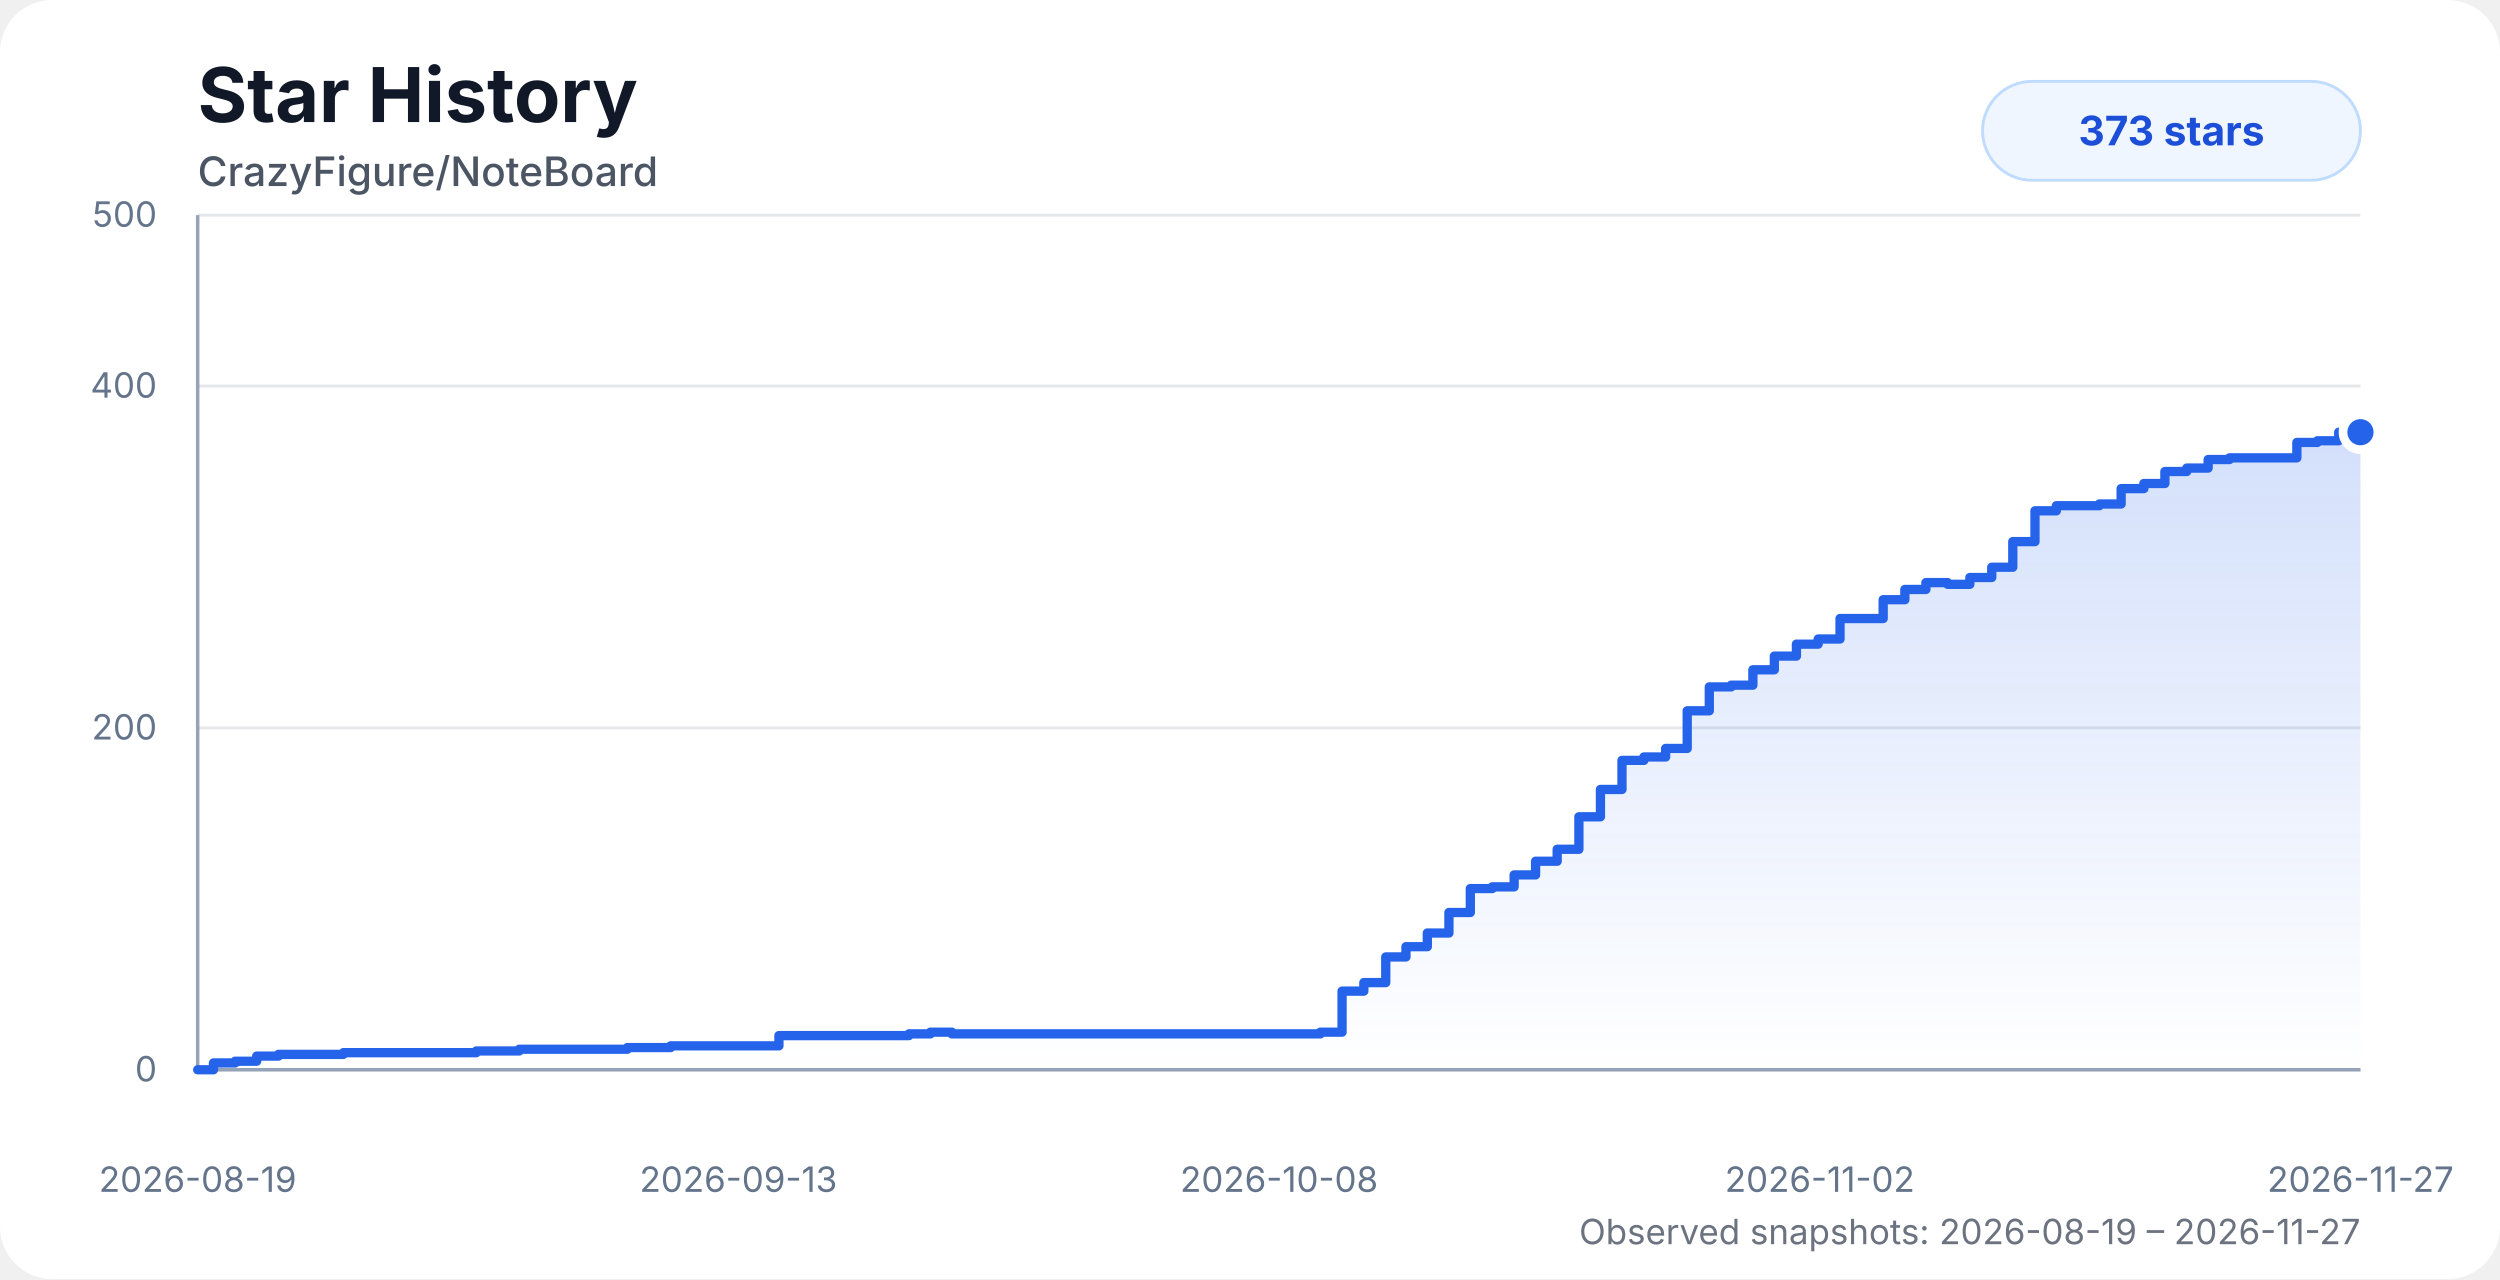
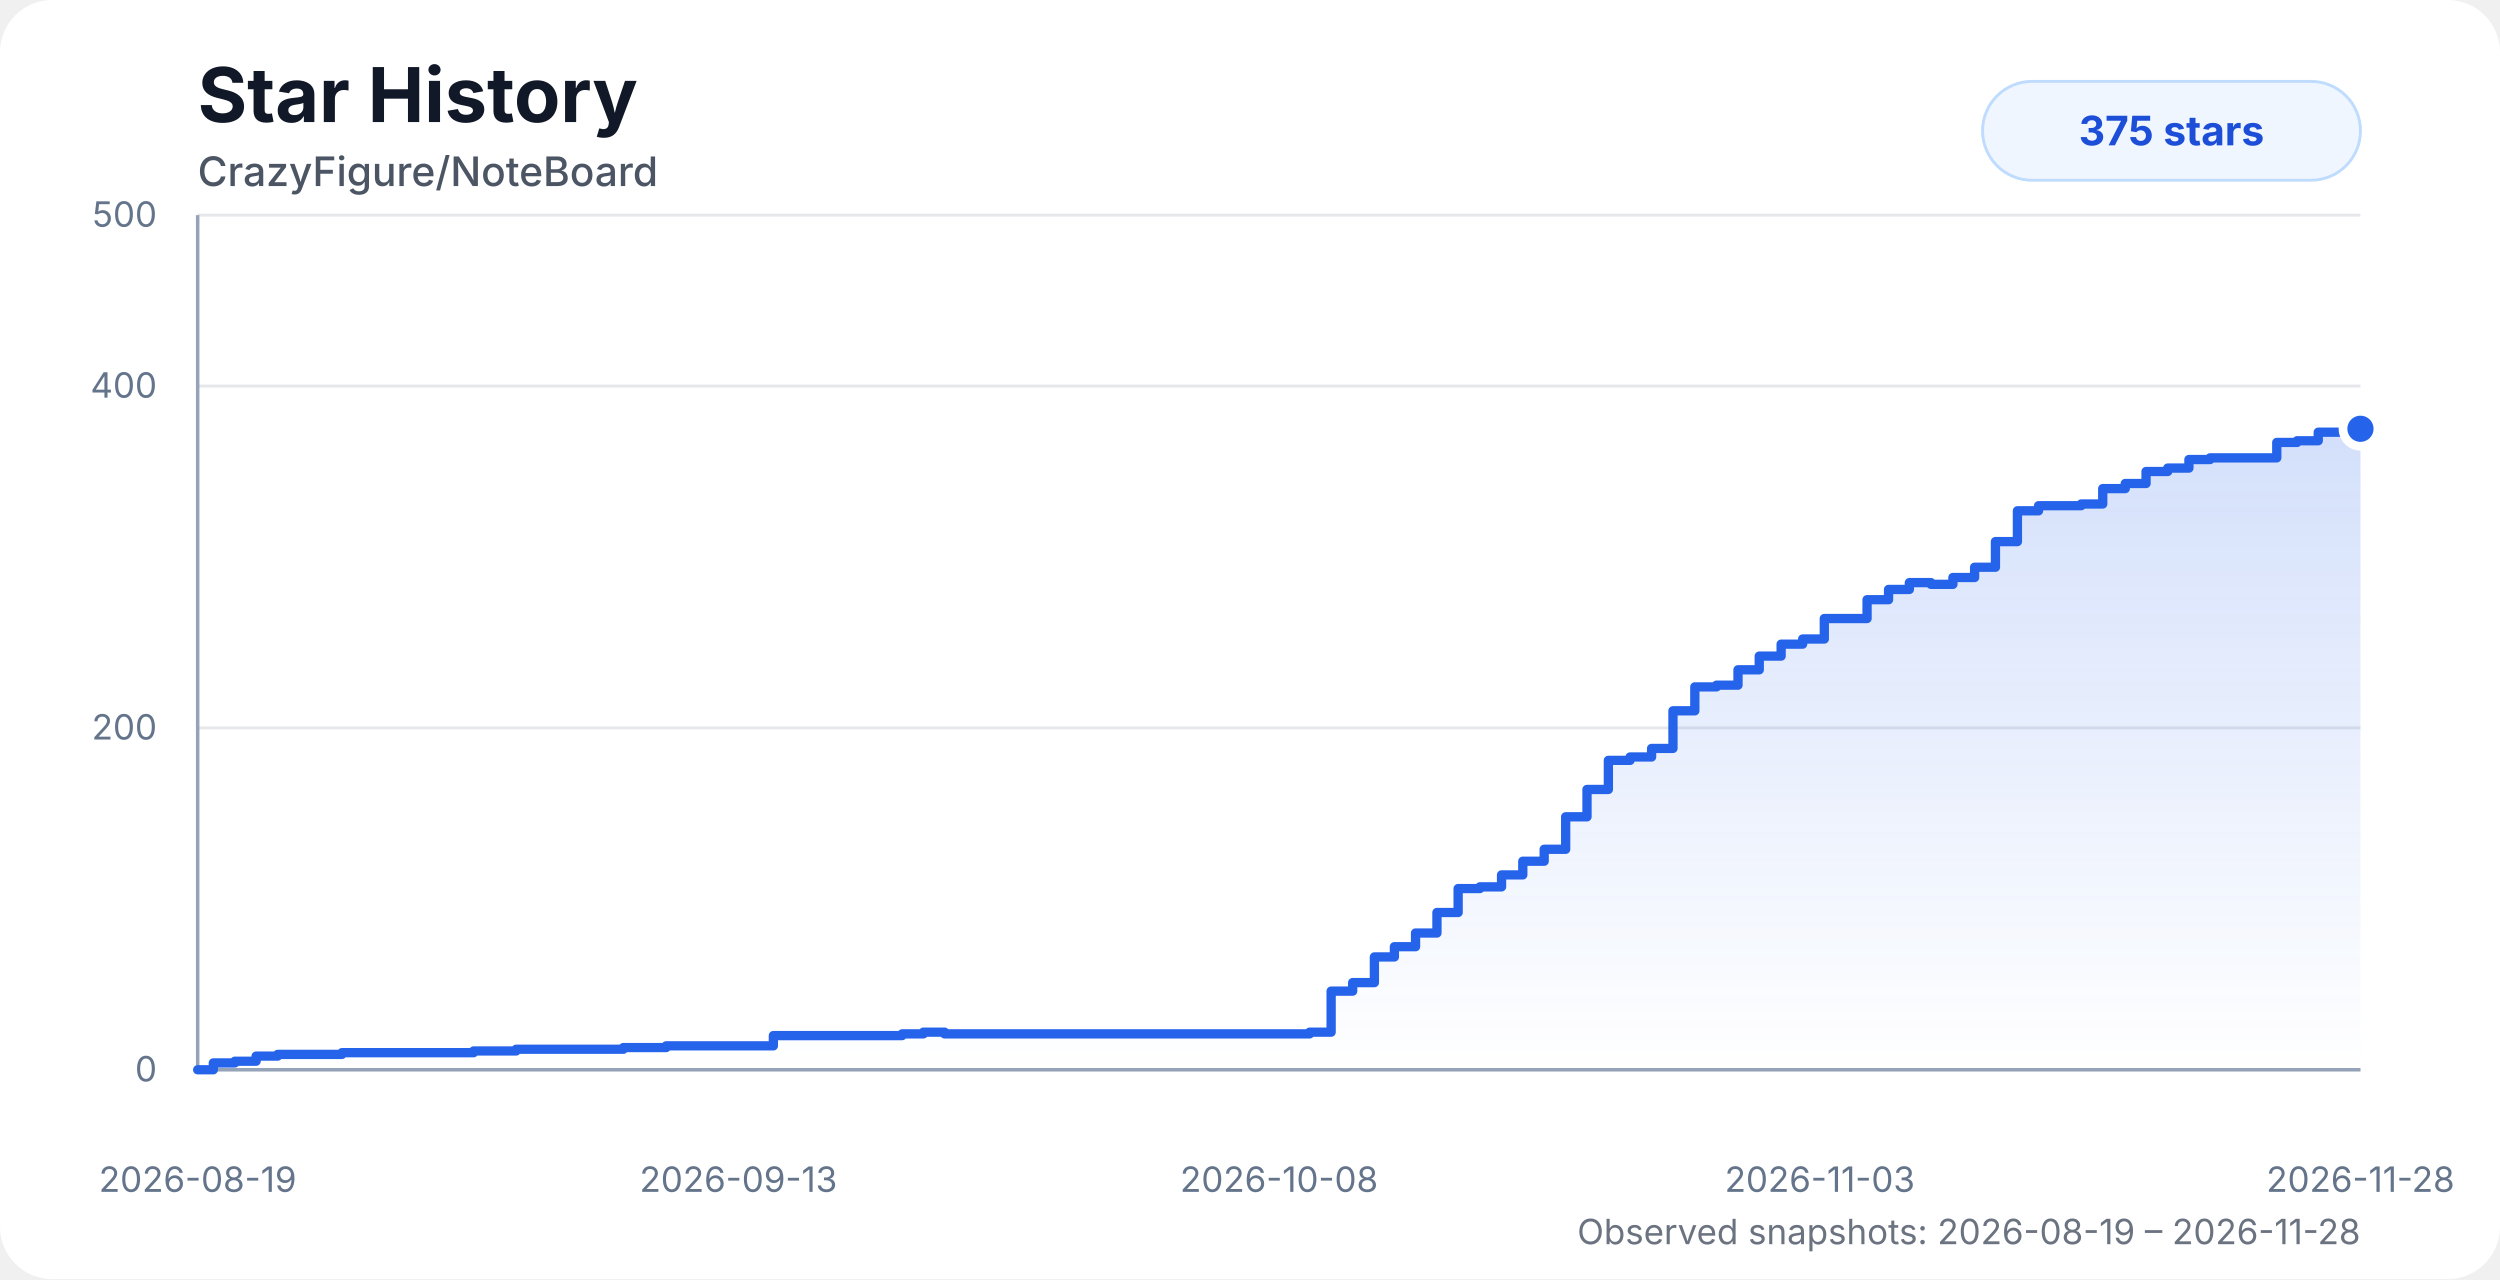
<svg xmlns="http://www.w3.org/2000/svg" width="860" height="440" viewBox="0 0 860 440" role="img" aria-labelledby="title desc">
  <style>
    .chart-bg { fill: #ffffff; }
    .title { fill: #111827; font: 700 26px system-ui, -apple-system, BlinkMacSystemFont, "Segoe UI", sans-serif; }
    .subtitle { fill: #4b5563; font: 500 14px system-ui, -apple-system, BlinkMacSystemFont, "Segoe UI", sans-serif; }
    .axis-label { fill: #64748b; font: 12px system-ui, -apple-system, BlinkMacSystemFont, "Segoe UI", sans-serif; }
    .grid { stroke: #e5e7eb; stroke-width: 1; }
    .axis { stroke: #94a3b8; stroke-width: 1.2; }
    .area { fill: url(#starGradient); opacity: 0.28; }
    .line { fill: none; stroke: #2563eb; stroke-width: 3.2; stroke-linecap: round; stroke-linejoin: round; }
    .dot { fill: #2563eb; stroke: #ffffff; stroke-width: 3; }
    .badge { fill: #eff6ff; stroke: #bfdbfe; }
    .badge-text { fill: #1d4ed8; font: 700 14px system-ui, -apple-system, BlinkMacSystemFont, "Segoe UI", sans-serif; }
    .status { fill: #6b7280; font: 12px system-ui, -apple-system, BlinkMacSystemFont, "Segoe UI", sans-serif; }
    @media (prefers-color-scheme: dark) {
      .chart-bg { fill: #0d1117; }
      .title { fill: #f8fafc; }
      .subtitle { fill: #cbd5e1; }
      .axis-label { fill: #94a3b8; }
      .grid { stroke: #1f2937; }
      .axis { stroke: #475569; }
      .dot { stroke: #0d1117; }
      .badge { fill: #172554; stroke: #1d4ed8; }
      .badge-text { fill: #bfdbfe; }
      .status { fill: #94a3b8; }
    }
  </style>
  <defs>
    <linearGradient id="starGradient" x1="0" x2="0" y1="0" y2="1">
      <stop offset="0%" stop-color="#2563eb" stop-opacity="0.72" />
      <stop offset="100%" stop-color="#2563eb" stop-opacity="0" />
    </linearGradient>
  </defs>
  <rect class="chart-bg" width="860" height="440" rx="18" />
  <text class="title" x="68" y="42">Star History</text>
  <text class="subtitle" x="68" y="64">CrazyFigure/NoteBoard</text>
  <g>
    <line class="grid" x1="68" y1="368" x2="812" y2="368" />
    <line class="grid" x1="68" y1="250.4" x2="812" y2="250.4" />
    <line class="grid" x1="68" y1="132.8" x2="812" y2="132.8" />
    <line class="grid" x1="68" y1="74" x2="812" y2="74" />
    <line class="axis" x1="68" y1="74" x2="68" y2="368" />
    <line class="axis" x1="68" y1="368" x2="812" y2="368" />
    <text class="axis-label" x="54" y="372" text-anchor="end">0</text>
    <text class="axis-label" x="54" y="254.4" text-anchor="end">200</text>
    <text class="axis-label" x="54" y="136.8" text-anchor="end">400</text>
    <text class="axis-label" x="54" y="78" text-anchor="end">500</text>
    <text class="axis-label" x="68" y="410" text-anchor="middle">2026-08-19</text>
    <text class="axis-label" x="254" y="410" text-anchor="middle">2026-09-13</text>
    <text class="axis-label" x="440" y="410" text-anchor="middle">2026-10-08</text>
-     <text class="axis-label" x="626" y="410" text-anchor="middle">2026-11-02</text>
-     <text class="axis-label" x="812" y="410" text-anchor="middle">2026-11-27</text>
+     <text class="axis-label" x="626" y="410" text-anchor="middle">2026-11-03</text>
+     <text class="axis-label" x="812" y="410" text-anchor="middle">2026-11-28</text>
  </g>
-   <path class="area" d="M 68 368 H 68 V 368 H 73.43 V 365.65 H 80.9 V 365.06 H 88.3 V 363.3 H 95.78 V 362.71 H 103.22 V 362.71 H 110.63 V 362.71 H 118.11 V 362.12 H 128.19 V 362.12 H 136.17 V 362.12 H 142.04 V 362.12 H 149.14 V 362.12 H 156.66 V 362.12 H 163.85 V 361.53 H 171.18 V 361.53 H 178.61 V 360.94 H 186.08 V 360.94 H 193.47 V 360.94 H 200.97 V 360.94 H 208.45 V 360.94 H 215.83 V 360.36 H 223.29 V 360.36 H 230.72 V 359.77 H 238.17 V 359.77 H 245.55 V 359.77 H 253.11 V 359.77 H 260.59 V 359.77 H 267.95 V 356.24 H 275.38 V 356.24 H 282.83 V 356.24 H 290.21 V 356.24 H 297.64 V 356.24 H 305.21 V 356.24 H 312.68 V 355.65 H 320.06 V 355.06 H 327.42 V 355.65 H 334.9 V 355.65 H 342.32 V 355.65 H 349.76 V 355.65 H 357.34 V 355.65 H 364.9 V 355.65 H 372.33 V 355.65 H 379.71 V 355.65 H 387.27 V 355.65 H 394.66 V 355.65 H 401.96 V 355.65 H 409.51 V 355.65 H 417.01 V 355.65 H 424.58 V 355.65 H 431.92 V 355.65 H 439.43 V 355.65 H 446.85 V 355.65 H 454.22 V 355.06 H 461.67 V 340.95 H 469.16 V 338.01 H 476.7 V 329.19 H 483.65 V 325.66 H 491 V 320.96 H 498.43 V 313.9 H 505.79 V 305.67 H 513.35 V 305.08 H 520.86 V 300.97 H 528.24 V 296.26 H 535.67 V 292.15 H 543.14 V 280.98 H 550.55 V 271.57 H 557.96 V 261.57 H 565.5 V 260.4 H 572.98 V 257.46 H 580.4 V 244.52 H 588 V 236.29 H 595.54 V 235.7 H 602.99 V 230.41 H 610.37 V 225.7 H 617.97 V 221.59 H 625.45 V 219.82 H 632.97 V 212.77 H 640.27 V 212.77 H 647.81 V 206.3 H 655.27 V 202.77 H 662.51 V 200.42 H 670 V 201.01 H 677.63 V 198.66 H 685.16 V 195.13 H 692.4 V 186.31 H 700.03 V 175.72 H 707.39 V 173.96 H 714.66 V 173.96 H 722.19 V 173.37 H 729.67 V 168.08 H 737.49 V 166.32 H 744.72 V 162.2 H 752.24 V 161.02 H 759.6 V 158.08 H 766.95 V 157.5 H 774.35 V 157.5 H 782.09 V 157.5 H 790.12 V 152.2 H 797.18 V 151.62 H 804.53 V 148.68 H 812 V 148.68 L 812 368 L 68 368 Z" />
-   <path class="line" d="M 68 368 H 68 V 368 H 73.43 V 365.65 H 80.9 V 365.06 H 88.3 V 363.3 H 95.78 V 362.71 H 103.22 V 362.71 H 110.63 V 362.71 H 118.11 V 362.12 H 128.19 V 362.12 H 136.17 V 362.12 H 142.04 V 362.12 H 149.14 V 362.12 H 156.66 V 362.12 H 163.85 V 361.53 H 171.18 V 361.53 H 178.61 V 360.94 H 186.08 V 360.94 H 193.47 V 360.94 H 200.97 V 360.94 H 208.45 V 360.94 H 215.83 V 360.36 H 223.29 V 360.36 H 230.72 V 359.77 H 238.17 V 359.77 H 245.55 V 359.77 H 253.11 V 359.77 H 260.59 V 359.77 H 267.95 V 356.24 H 275.38 V 356.24 H 282.83 V 356.24 H 290.21 V 356.24 H 297.64 V 356.24 H 305.21 V 356.24 H 312.68 V 355.65 H 320.06 V 355.06 H 327.42 V 355.65 H 334.9 V 355.65 H 342.32 V 355.65 H 349.76 V 355.65 H 357.34 V 355.65 H 364.9 V 355.65 H 372.33 V 355.65 H 379.71 V 355.65 H 387.27 V 355.65 H 394.66 V 355.65 H 401.96 V 355.65 H 409.51 V 355.65 H 417.01 V 355.65 H 424.58 V 355.65 H 431.92 V 355.65 H 439.43 V 355.65 H 446.85 V 355.65 H 454.22 V 355.06 H 461.67 V 340.95 H 469.16 V 338.01 H 476.7 V 329.19 H 483.65 V 325.66 H 491 V 320.96 H 498.43 V 313.9 H 505.79 V 305.67 H 513.35 V 305.08 H 520.86 V 300.97 H 528.24 V 296.26 H 535.67 V 292.15 H 543.14 V 280.98 H 550.55 V 271.57 H 557.96 V 261.57 H 565.5 V 260.4 H 572.98 V 257.46 H 580.4 V 244.52 H 588 V 236.29 H 595.54 V 235.7 H 602.99 V 230.41 H 610.37 V 225.7 H 617.97 V 221.59 H 625.45 V 219.82 H 632.97 V 212.77 H 640.27 V 212.77 H 647.81 V 206.3 H 655.27 V 202.77 H 662.51 V 200.42 H 670 V 201.01 H 677.63 V 198.66 H 685.16 V 195.13 H 692.4 V 186.31 H 700.03 V 175.72 H 707.39 V 173.96 H 714.66 V 173.96 H 722.19 V 173.37 H 729.67 V 168.08 H 737.49 V 166.32 H 744.72 V 162.2 H 752.24 V 161.02 H 759.6 V 158.08 H 766.95 V 157.5 H 774.35 V 157.5 H 782.09 V 157.5 H 790.12 V 152.2 H 797.18 V 151.62 H 804.53 V 148.68 H 812 V 148.68" />
-   <circle class="dot" cx="812" cy="148.68" r="6" />
+   <path class="area" d="M 68 368 H 68 V 368 H 73.38 V 365.65 H 80.78 V 365.06 H 88.1 V 363.3 H 95.52 V 362.71 H 102.89 V 362.71 H 110.22 V 362.71 H 117.63 V 362.12 H 127.62 V 362.12 H 135.52 V 362.12 H 141.33 V 362.12 H 148.36 V 362.12 H 155.81 V 362.12 H 162.93 V 361.53 H 170.19 V 361.53 H 177.55 V 360.94 H 184.95 V 360.94 H 192.27 V 360.94 H 199.7 V 360.94 H 207.1 V 360.94 H 214.42 V 360.36 H 221.81 V 360.36 H 229.17 V 359.77 H 236.55 V 359.77 H 243.85 V 359.77 H 251.34 V 359.77 H 258.75 V 359.77 H 266.04 V 356.24 H 273.39 V 356.24 H 280.77 V 356.24 H 288.09 V 356.24 H 295.45 V 356.24 H 302.94 V 356.24 H 310.34 V 355.65 H 317.65 V 355.06 H 324.94 V 355.65 H 332.35 V 355.65 H 339.7 V 355.65 H 347.06 V 355.65 H 354.57 V 355.65 H 362.06 V 355.65 H 369.42 V 355.65 H 376.73 V 355.65 H 384.22 V 355.65 H 391.53 V 355.65 H 398.76 V 355.65 H 406.25 V 355.65 H 413.67 V 355.65 H 421.17 V 355.65 H 428.44 V 355.65 H 435.87 V 355.65 H 443.23 V 355.65 H 450.53 V 355.06 H 457.91 V 340.95 H 465.32 V 338.01 H 472.79 V 329.19 H 479.67 V 325.66 H 486.95 V 320.96 H 494.31 V 313.9 H 501.6 V 305.67 H 509.08 V 305.08 H 516.53 V 300.97 H 523.84 V 296.26 H 531.2 V 292.15 H 538.59 V 280.98 H 545.93 V 271.57 H 553.28 V 261.57 H 560.74 V 260.4 H 568.15 V 257.46 H 575.5 V 244.52 H 583.02 V 236.29 H 590.49 V 235.7 H 597.87 V 230.41 H 605.18 V 225.7 H 612.71 V 221.59 H 620.11 V 219.82 H 627.56 V 212.77 H 634.79 V 212.77 H 642.27 V 206.3 H 649.66 V 202.77 H 656.82 V 200.42 H 664.24 V 201.01 H 671.8 V 198.66 H 679.26 V 195.13 H 686.43 V 186.31 H 693.99 V 175.72 H 701.27 V 173.96 H 708.48 V 173.96 H 715.93 V 173.37 H 723.34 V 168.08 H 731.09 V 166.32 H 738.24 V 162.2 H 745.69 V 161.02 H 752.99 V 158.08 H 760.26 V 157.5 H 767.59 V 157.5 H 775.26 V 157.5 H 783.21 V 152.2 H 790.2 V 151.62 H 797.48 V 148.68 H 804.88 V 148.68 H 812 V 147.5 L 812 368 L 68 368 Z" />
+   <path class="line" d="M 68 368 H 68 V 368 H 73.38 V 365.65 H 80.78 V 365.06 H 88.1 V 363.3 H 95.52 V 362.71 H 102.89 V 362.71 H 110.22 V 362.71 H 117.63 V 362.12 H 127.62 V 362.12 H 135.52 V 362.12 H 141.33 V 362.12 H 148.36 V 362.12 H 155.81 V 362.12 H 162.93 V 361.53 H 170.19 V 361.53 H 177.55 V 360.94 H 184.95 V 360.94 H 192.27 V 360.94 H 199.7 V 360.94 H 207.1 V 360.94 H 214.42 V 360.36 H 221.81 V 360.36 H 229.17 V 359.77 H 236.55 V 359.77 H 243.85 V 359.77 H 251.34 V 359.77 H 258.75 V 359.77 H 266.04 V 356.24 H 273.39 V 356.24 H 280.77 V 356.24 H 288.09 V 356.24 H 295.45 V 356.24 H 302.94 V 356.24 H 310.34 V 355.65 H 317.65 V 355.06 H 324.94 V 355.65 H 332.35 V 355.65 H 339.7 V 355.65 H 347.06 V 355.65 H 354.57 V 355.65 H 362.06 V 355.65 H 369.42 V 355.65 H 376.73 V 355.65 H 384.22 V 355.65 H 391.53 V 355.65 H 398.76 V 355.65 H 406.25 V 355.65 H 413.67 V 355.65 H 421.17 V 355.65 H 428.44 V 355.65 H 435.87 V 355.65 H 443.23 V 355.65 H 450.53 V 355.06 H 457.91 V 340.95 H 465.32 V 338.01 H 472.79 V 329.19 H 479.67 V 325.66 H 486.95 V 320.96 H 494.31 V 313.9 H 501.6 V 305.67 H 509.08 V 305.08 H 516.53 V 300.97 H 523.84 V 296.26 H 531.2 V 292.15 H 538.59 V 280.98 H 545.93 V 271.57 H 553.28 V 261.57 H 560.74 V 260.4 H 568.15 V 257.46 H 575.5 V 244.52 H 583.02 V 236.29 H 590.49 V 235.7 H 597.87 V 230.41 H 605.18 V 225.7 H 612.71 V 221.59 H 620.11 V 219.82 H 627.56 V 212.77 H 634.79 V 212.77 H 642.27 V 206.3 H 649.66 V 202.77 H 656.82 V 200.42 H 664.24 V 201.01 H 671.8 V 198.66 H 679.26 V 195.13 H 686.43 V 186.31 H 693.99 V 175.72 H 701.27 V 173.96 H 708.48 V 173.96 H 715.93 V 173.37 H 723.34 V 168.08 H 731.09 V 166.32 H 738.24 V 162.2 H 745.69 V 161.02 H 752.99 V 158.08 H 760.26 V 157.5 H 767.59 V 157.5 H 775.26 V 157.5 H 783.21 V 152.2 H 790.2 V 151.62 H 797.48 V 148.68 H 804.88 V 148.68 H 812 V 147.5" />
+   <circle class="dot" cx="812" cy="147.5" r="6" />
  <rect class="badge" x="682" y="28" width="130" height="34" rx="17" />
-   <text class="badge-text" x="747" y="50" text-anchor="middle">373 stars</text>
-   <text class="status" x="812" y="428" text-anchor="end">Observed snapshots: 2026-08-19 – 2026-11-27</text>
+   <text class="badge-text" x="747" y="50" text-anchor="middle">375 stars</text>
+   <text class="status" x="812" y="428" text-anchor="end">Observed snapshots: 2026-08-19 – 2026-11-28</text>
</svg>
